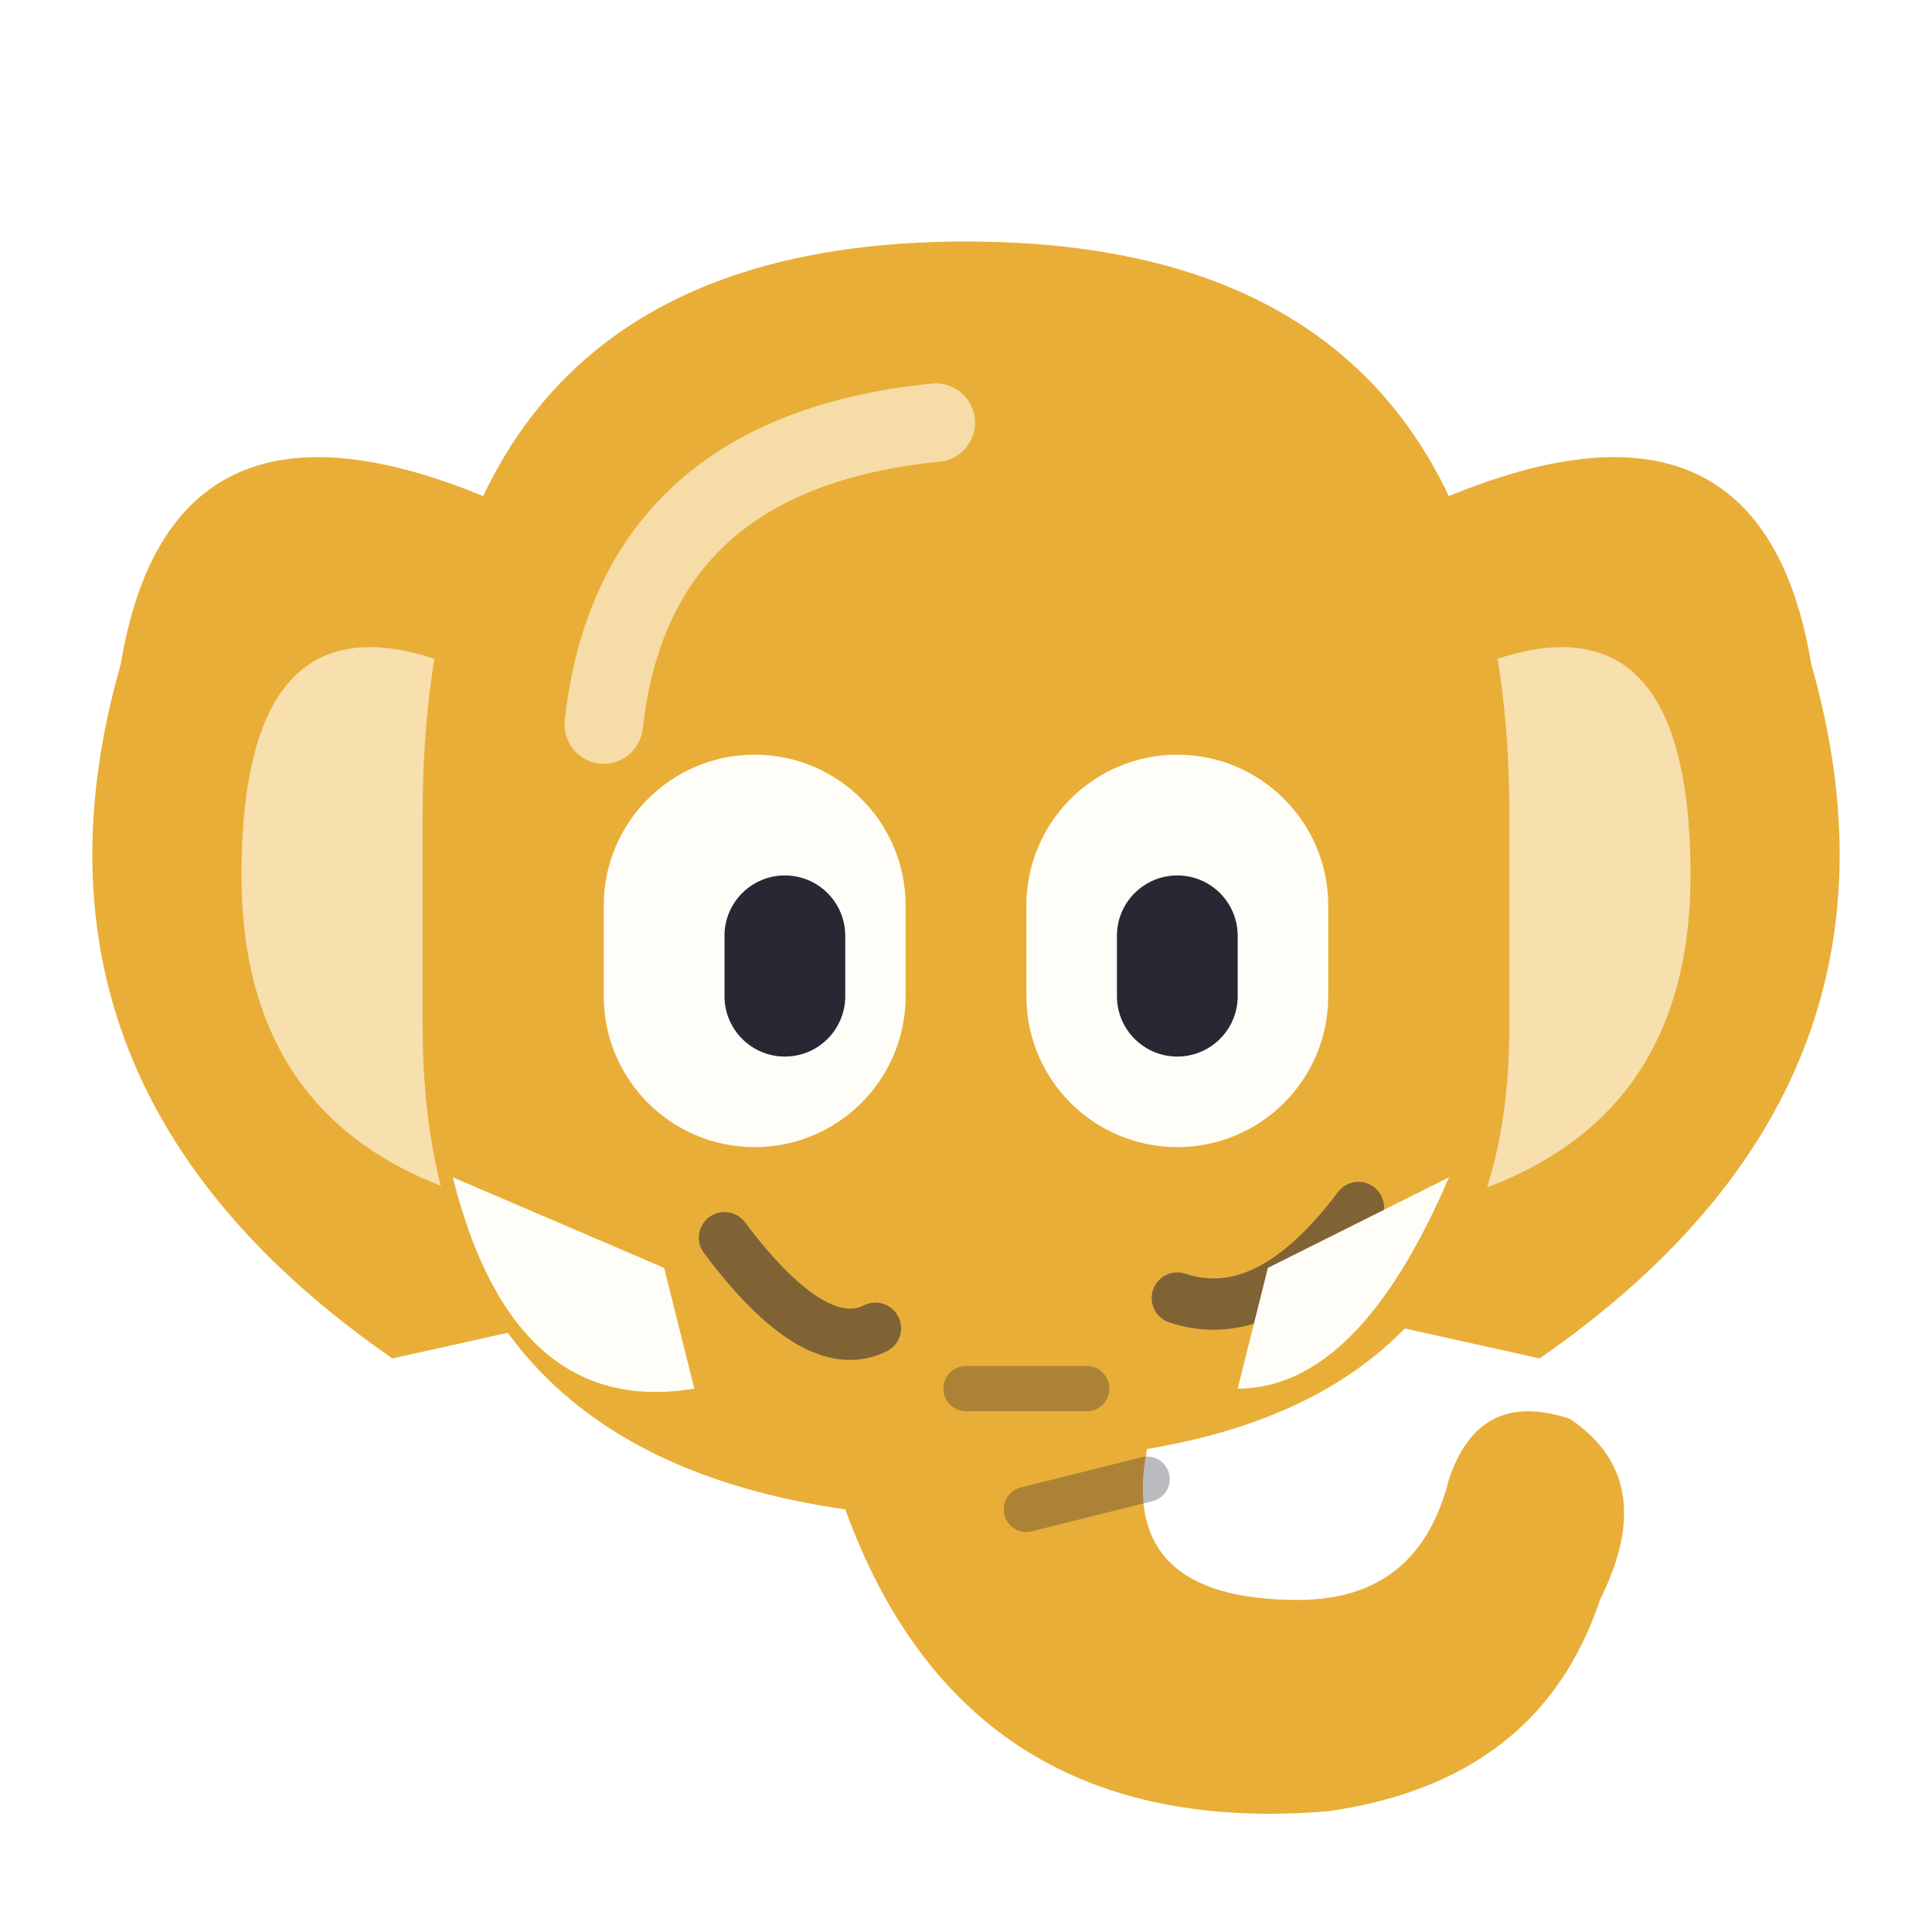
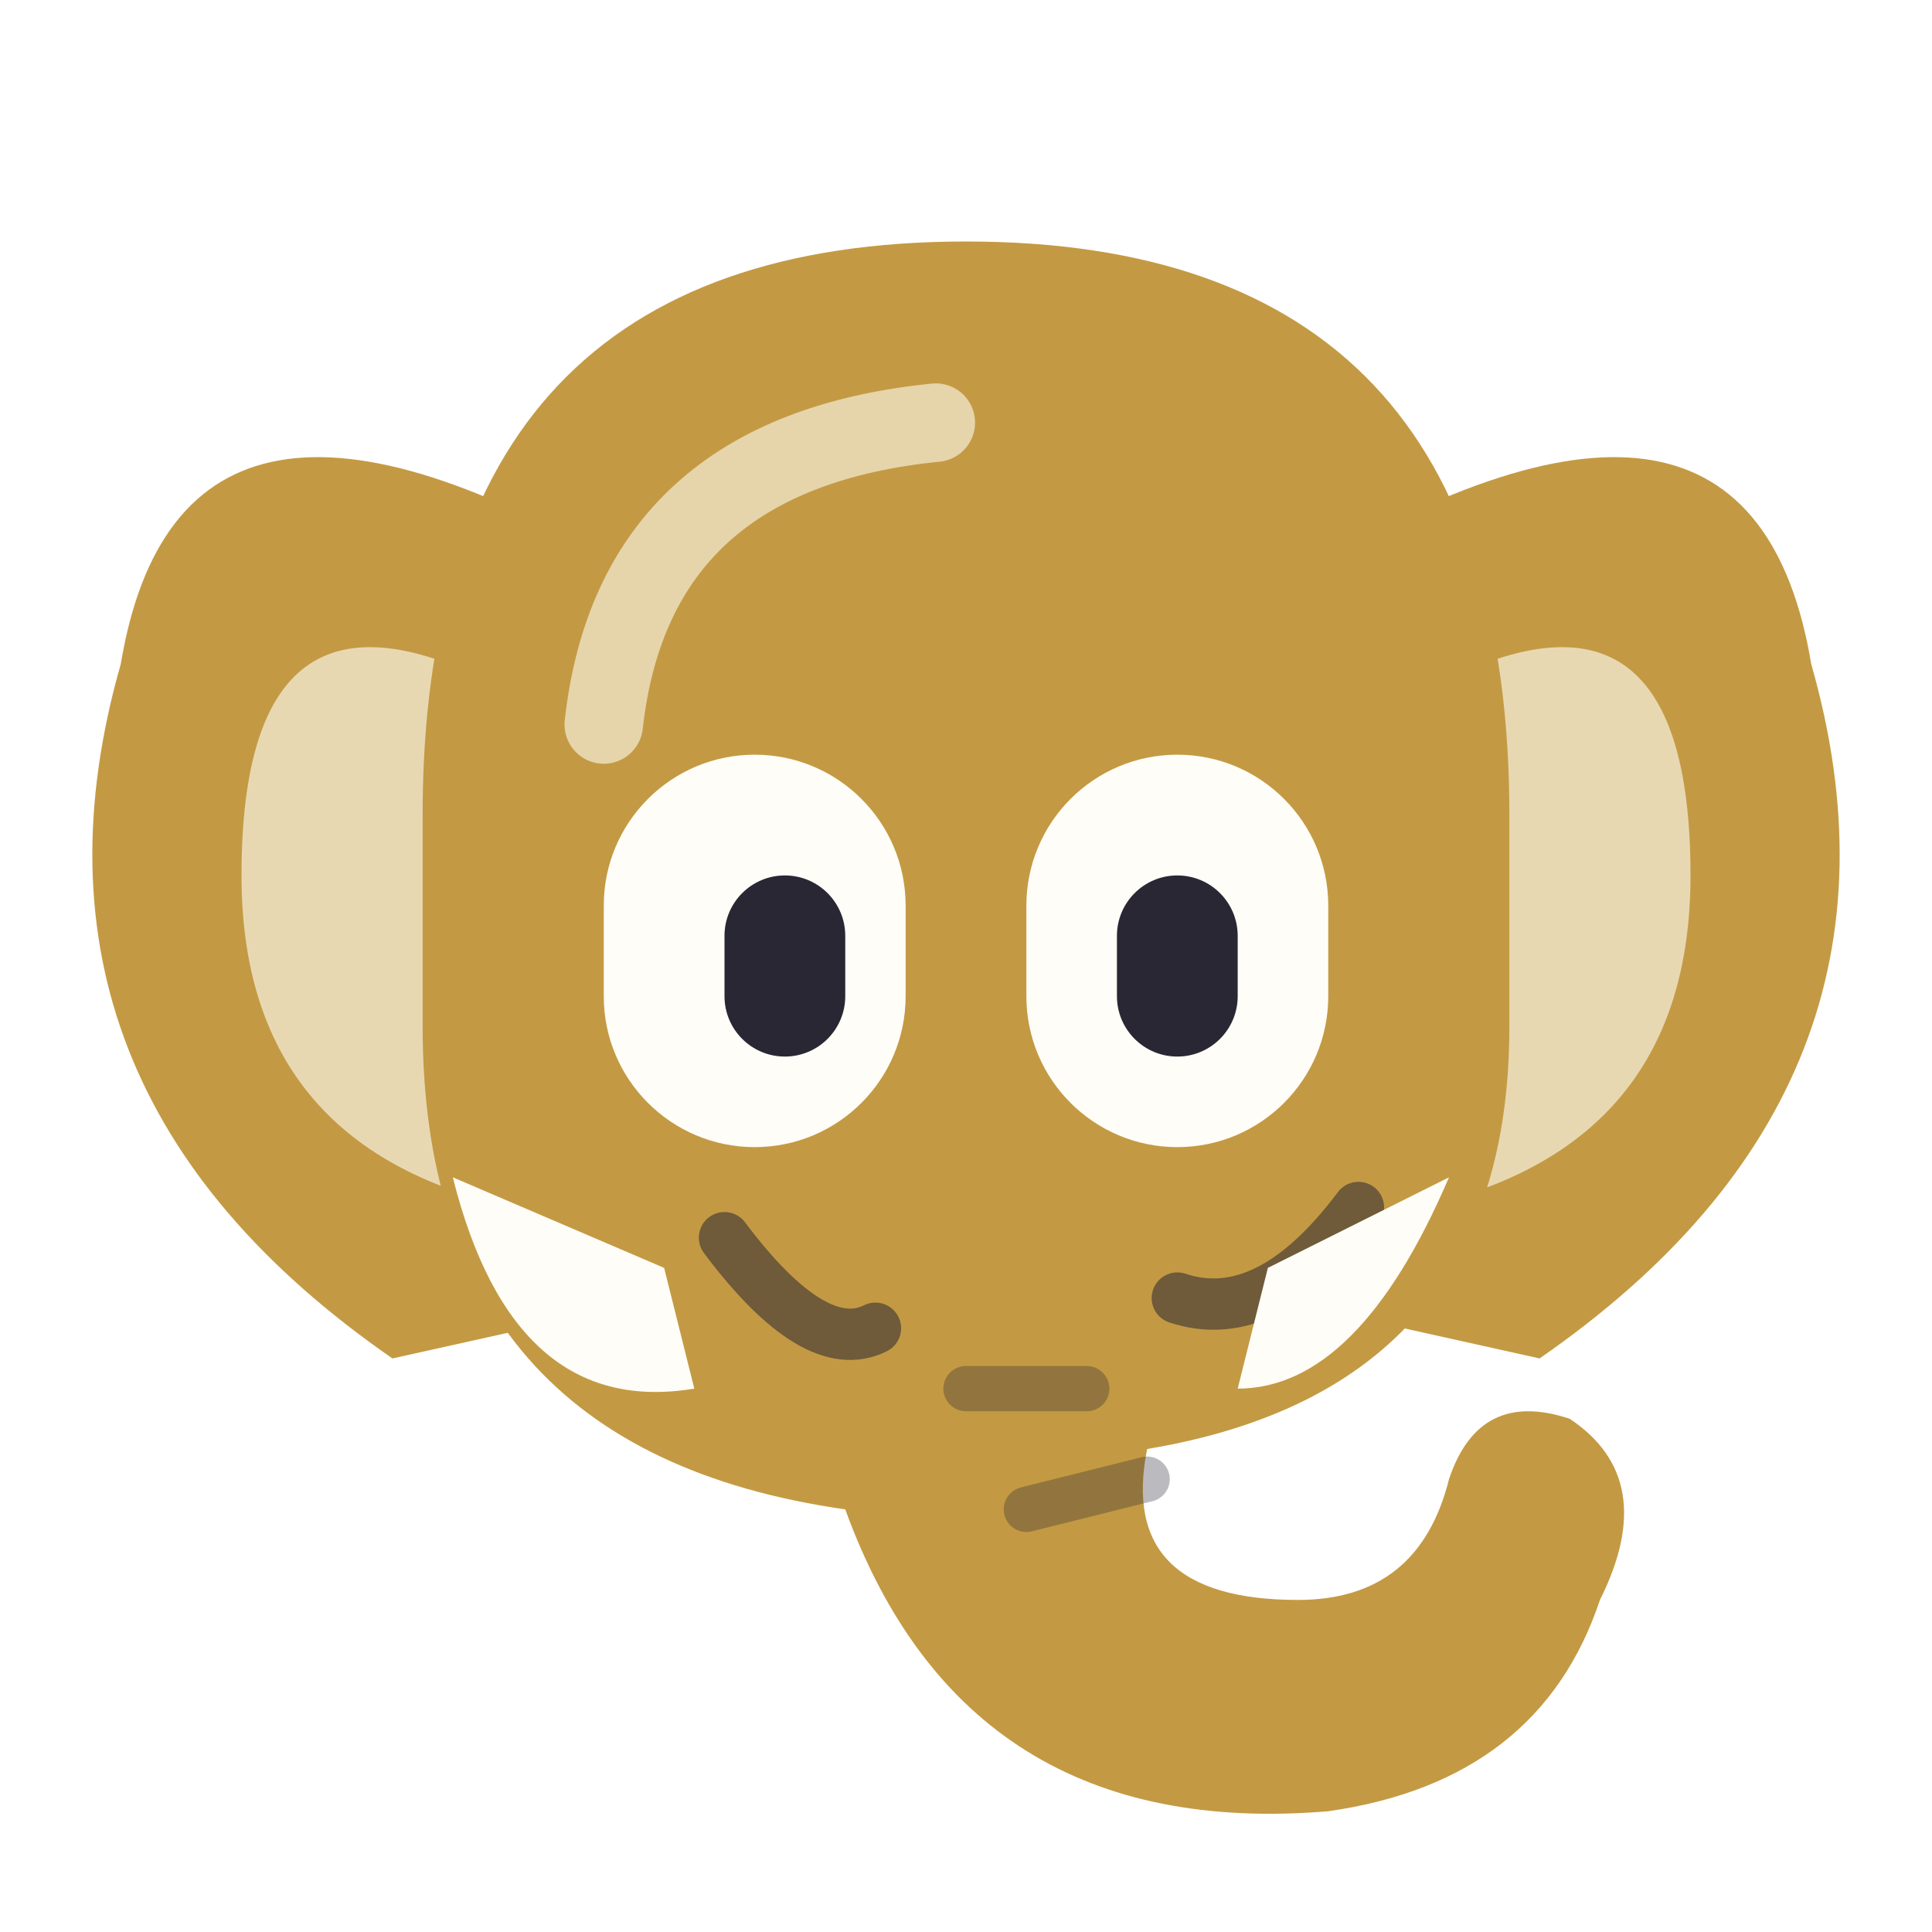
<svg xmlns="http://www.w3.org/2000/svg" viewBox="0 0 64 64" width="512" height="512" data-avatar-theme="elephants" data-avatar-shape="spark" aria-hidden="true" focusable="false">
-   <path d="M21 19Q6 10 4 22Q0 36 13 45L22 43M43 19Q58 10 60 22Q64 36 51 45L42 43" fill="#e9ae38" />
+   <path d="M21 19Q6 10 4 22Q0 36 13 45L22 43M43 19Q58 10 60 22Q64 36 51 45L42 43" fill="#C39A43" />
  <path d="M17 23Q8 18 8 29Q8 38 17 40M47 23Q56 18 56 29Q56 38 47 40" fill="#fffdf7" opacity=".62" />
-   <path d="M32 8Q50 8 50 27V34Q50 46 38 48Q37 53 43 53Q47 53 48 49Q49 46 52 47Q55 49 53 53Q51 59 44 60Q32 61 28 50Q14 48 14 34V27Q14 8 32 8Z" fill="#e9ae38" />
+   <path d="M32 8Q50 8 50 27V34Q50 46 38 48Q37 53 43 53Q47 53 48 49Q49 46 52 47Q55 49 53 53Q51 59 44 60Q32 61 28 50Q14 48 14 34V27Q14 8 32 8Z" fill="#C39A43" />
  <path d="M20 24Q21 15 31 14" fill="none" stroke="#fffdf7" stroke-opacity=".58" stroke-width="2.6" stroke-linecap="round" />
  <g class="avatar-eyes" fill="#fffdf7">
    <rect x="20" y="25" width="10" height="13" rx="5" />
    <rect x="34" y="25" width="10" height="13" rx="5" />
    <rect x="24" y="29" width="4" height="6" rx="2" fill="#292733" />
    <rect x="37" y="29" width="4" height="6" rx="2" fill="#292733" />
  </g>
  <path d="M24 41Q27 45 29 44M39 43Q42 44 45 40" fill="none" stroke="#292733" opacity=".55" stroke-width="1.7" stroke-linecap="round" />
  <path d="M32 46L36 46M34 50L38 49" fill="none" stroke="#292733" opacity=".32" stroke-width="1.5" stroke-linecap="round" />
  <path d="M15 39Q17 47 23 46L22 42Z M48 39Q45 46 41 46L42 42Z" fill="#fffdf7" />
</svg>
